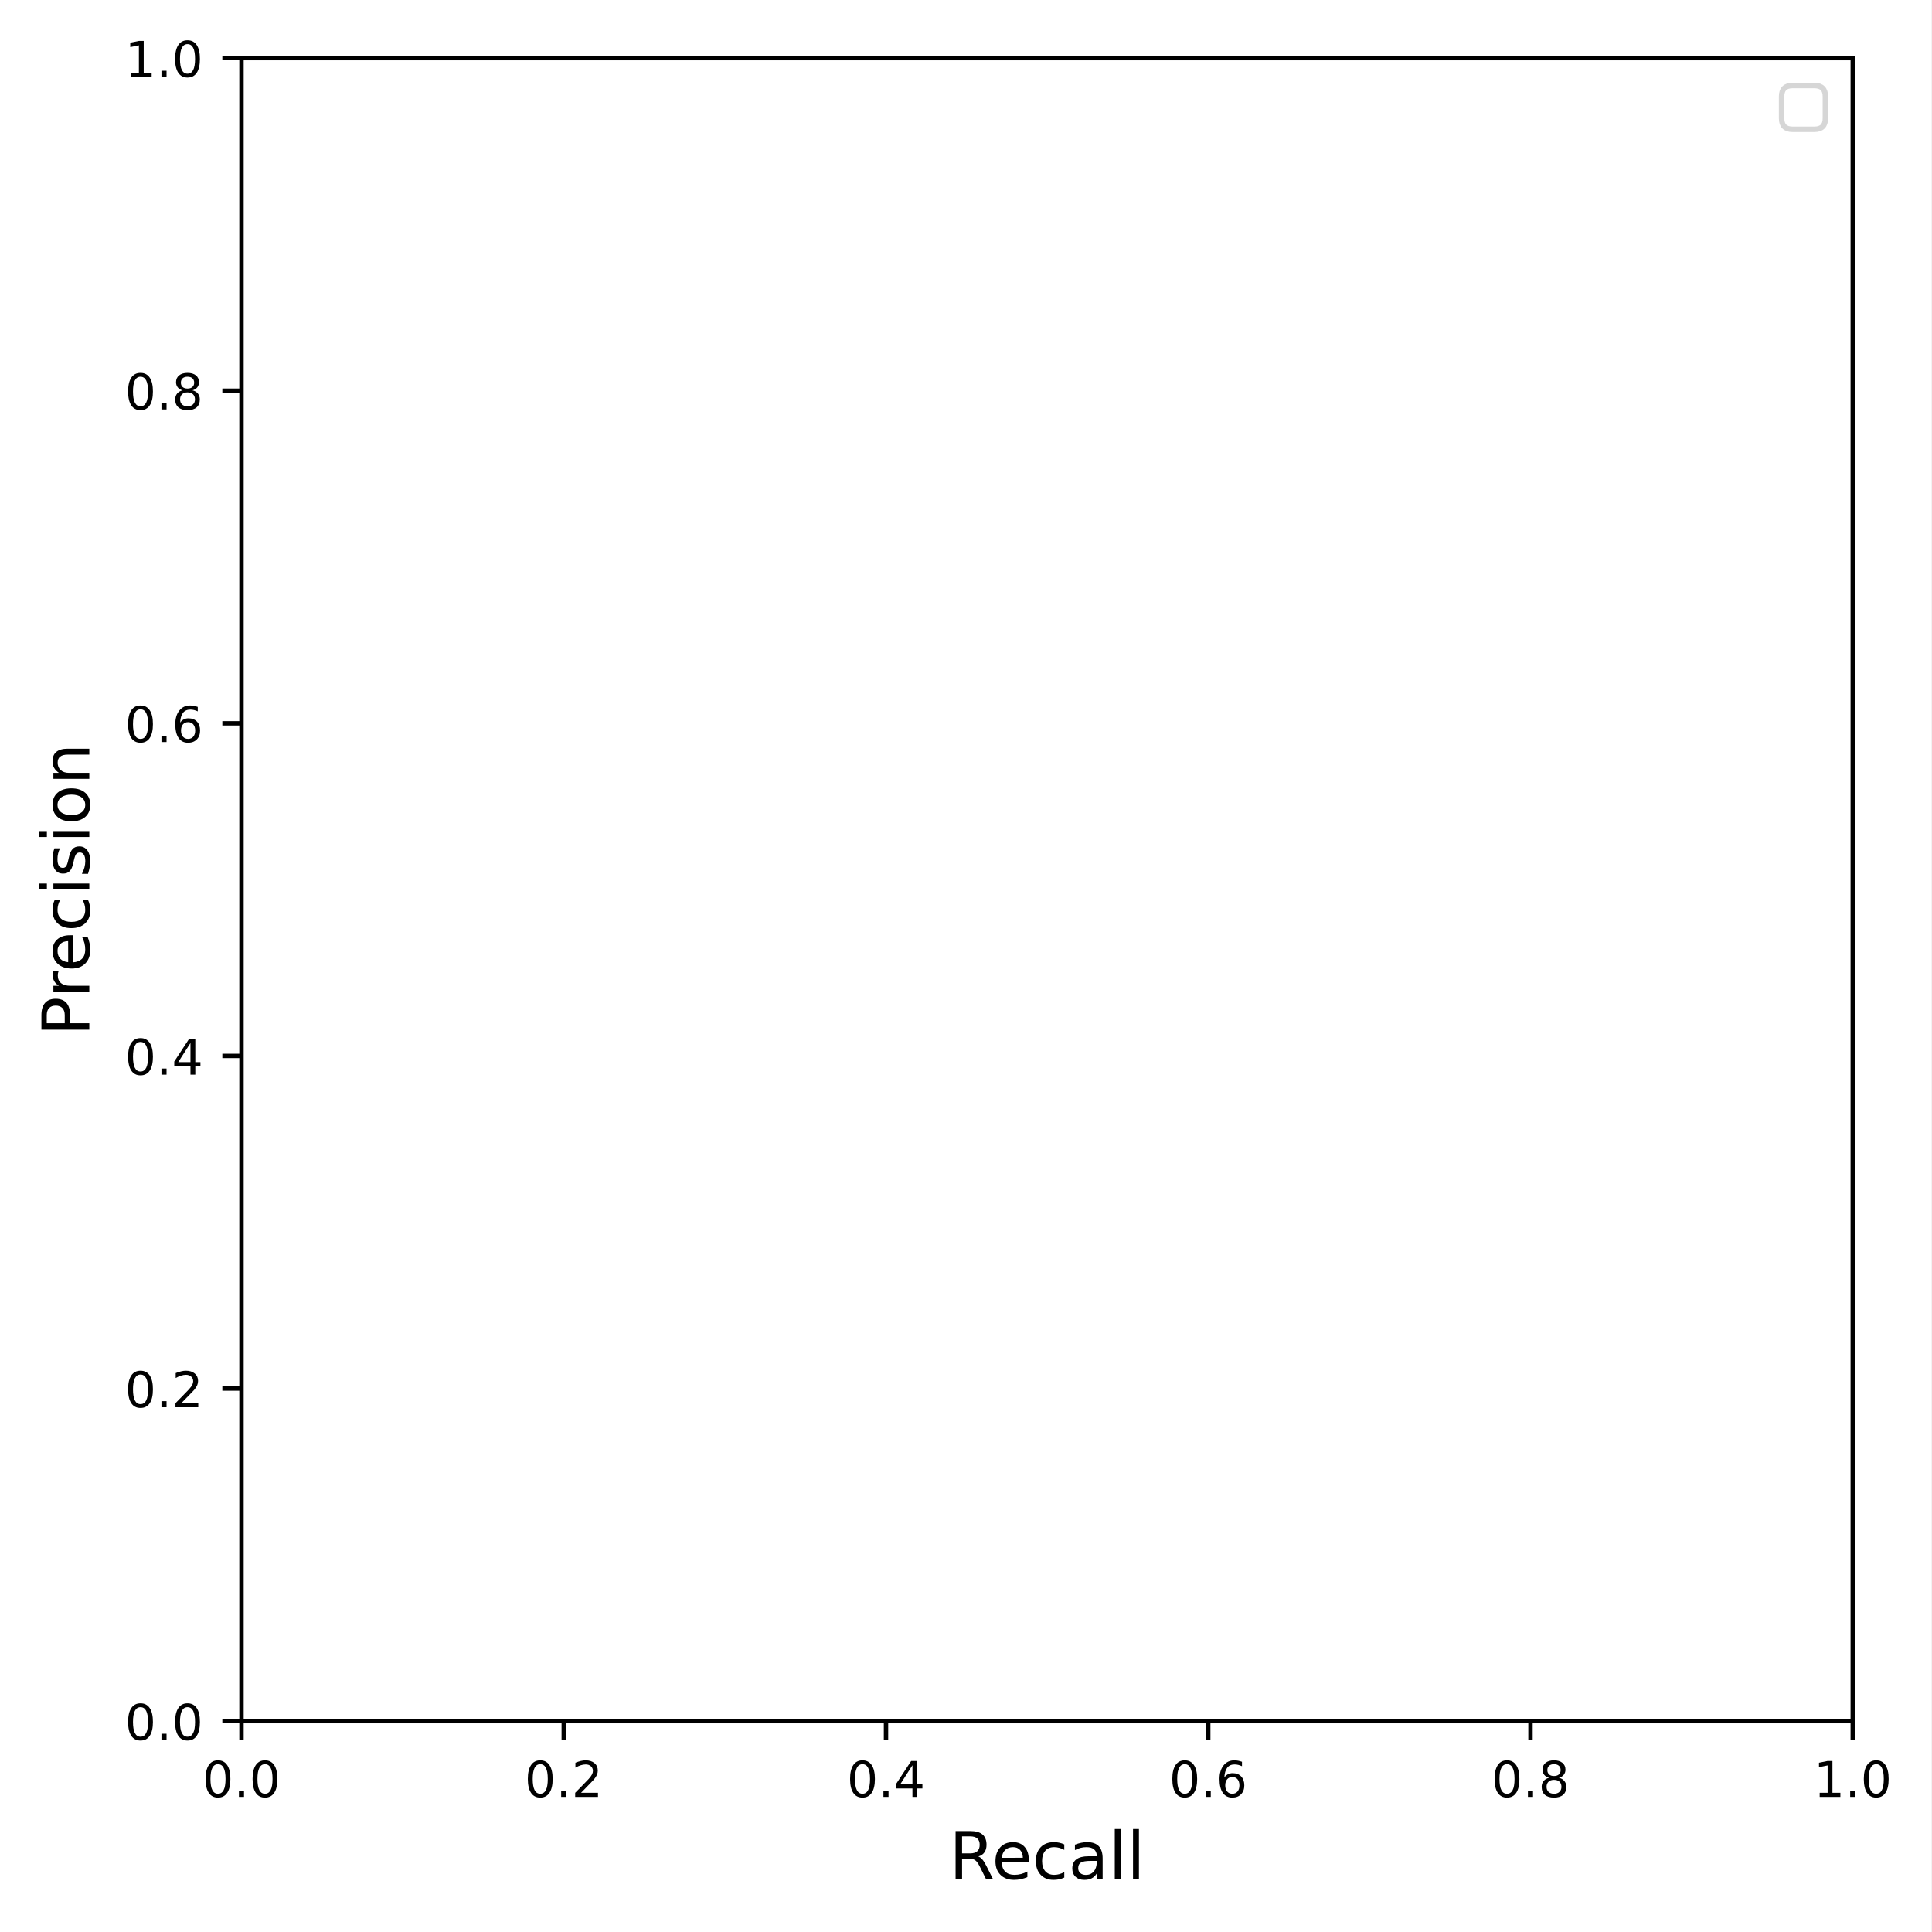
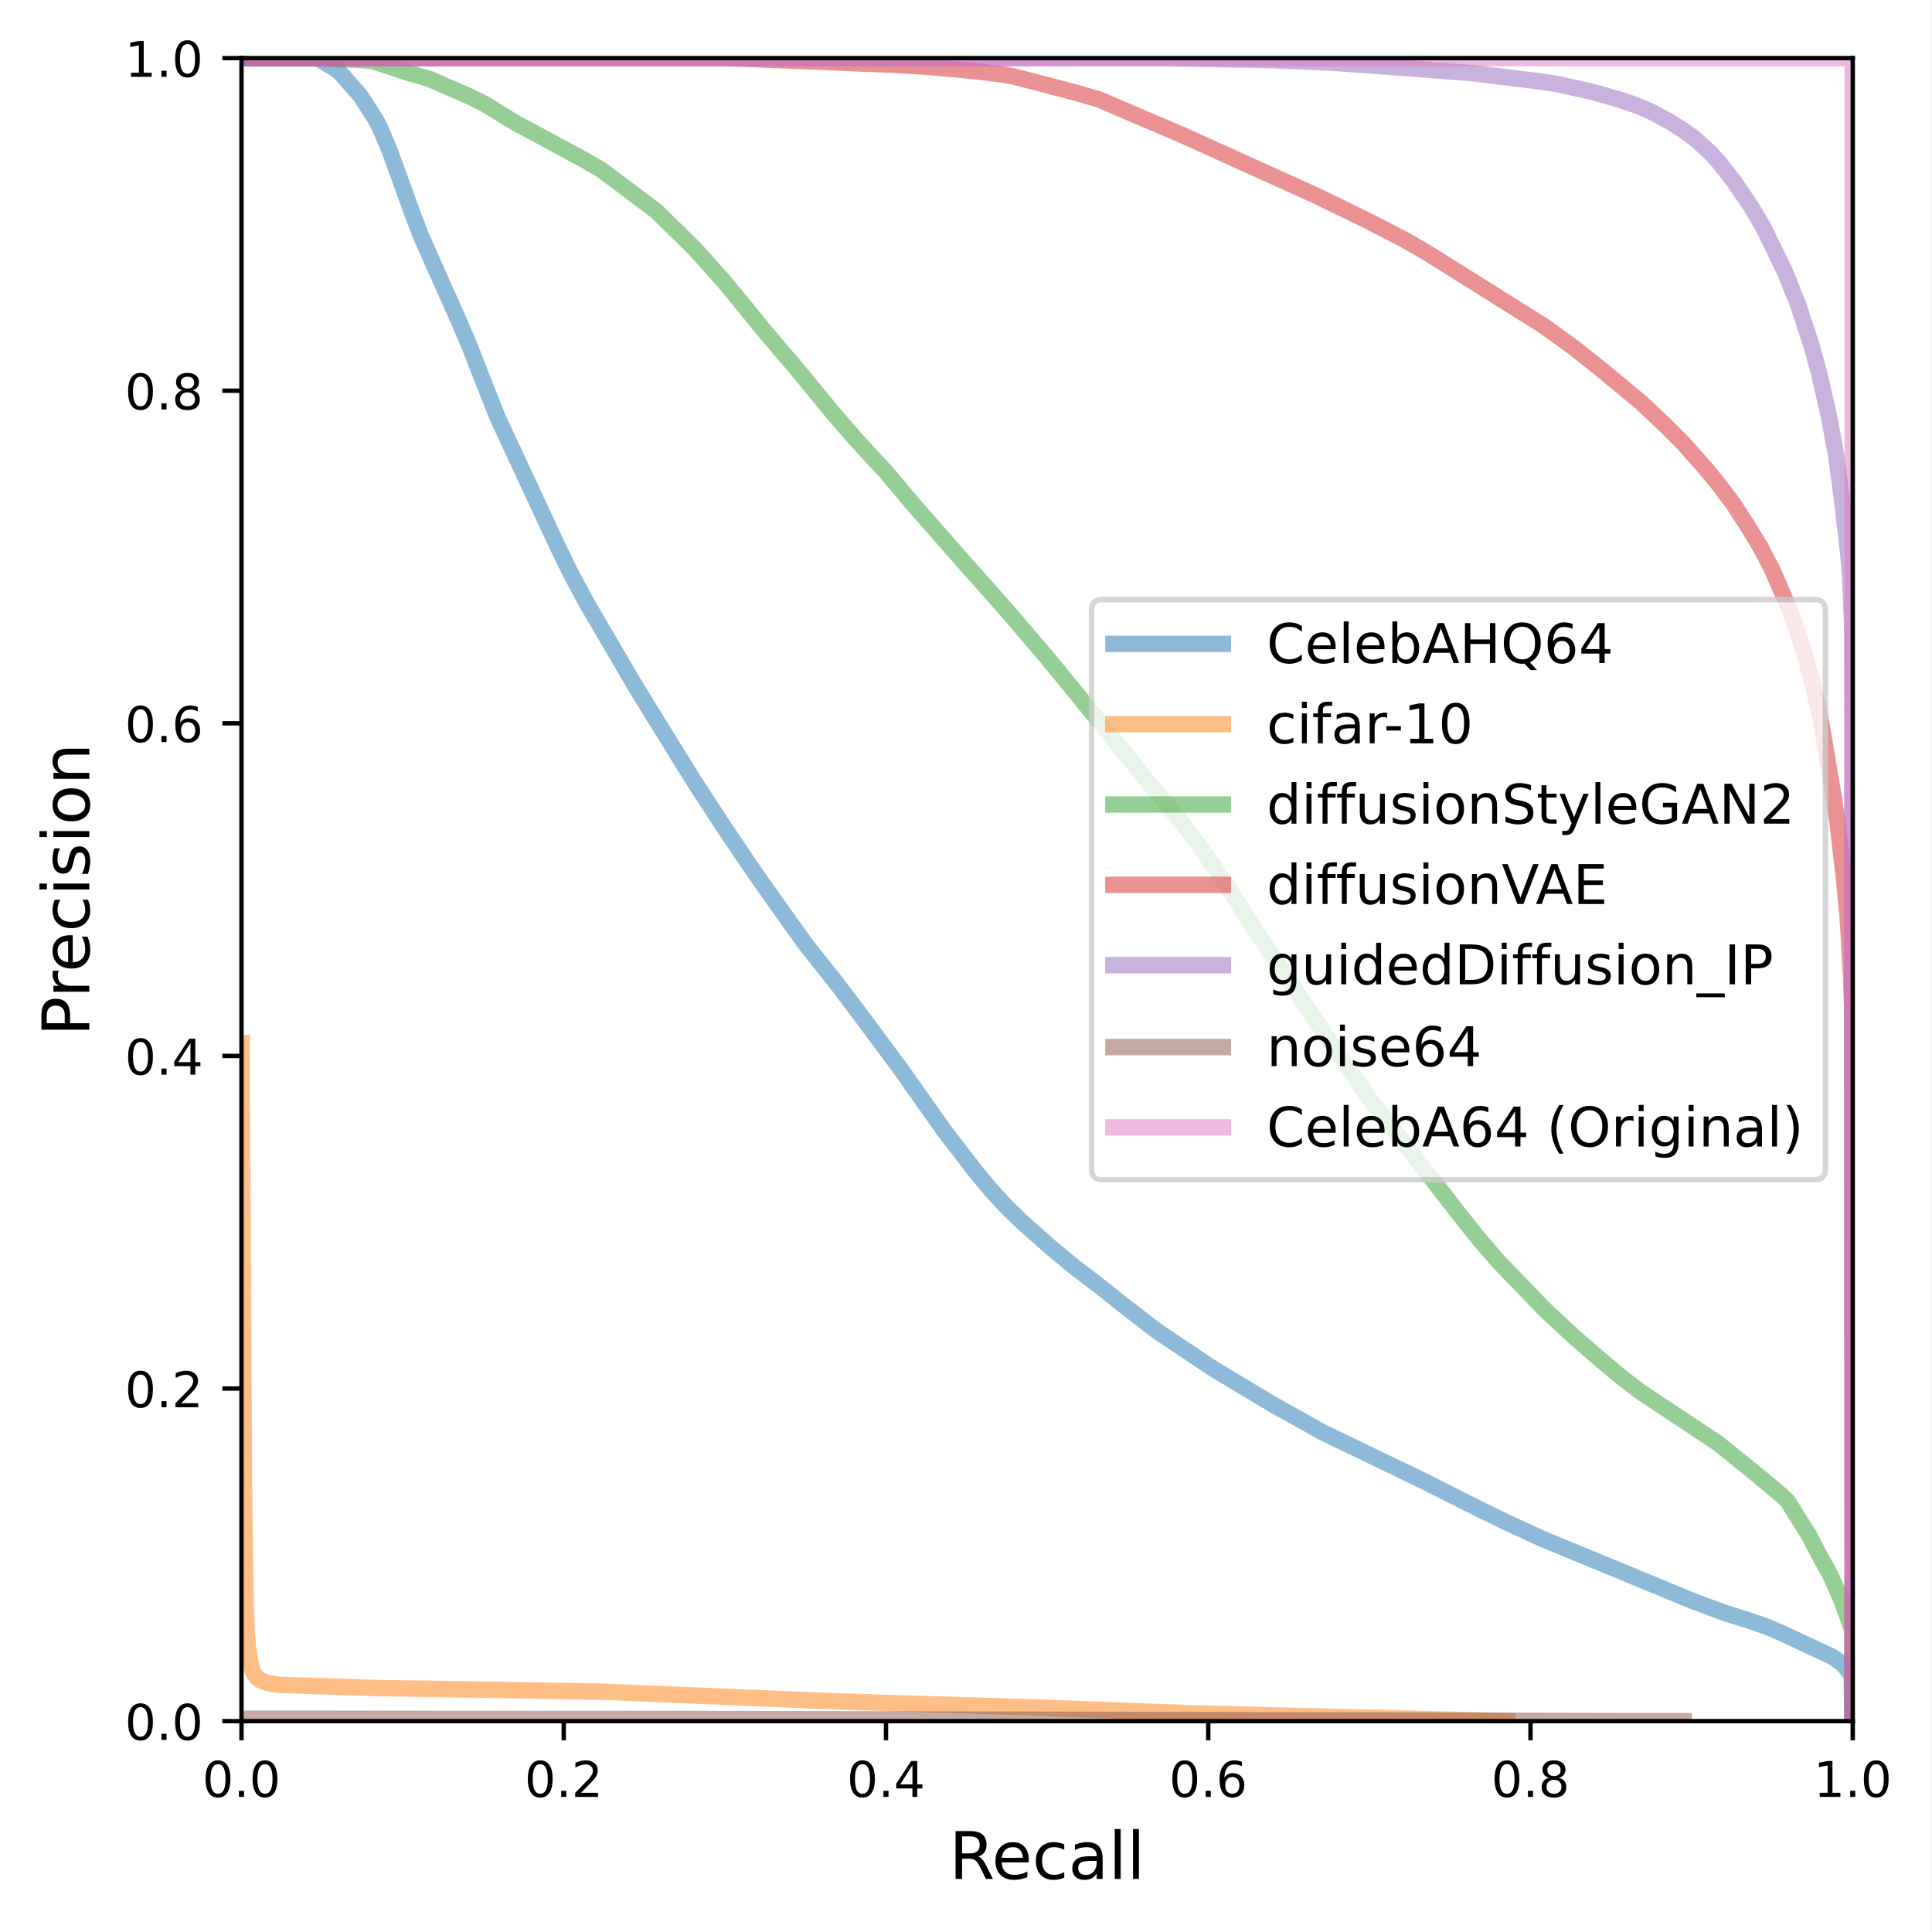
<svg xmlns="http://www.w3.org/2000/svg" xmlns:xlink="http://www.w3.org/1999/xlink" width="352.898pt" height="353.023pt" viewBox="0 0 352.898 353.023" version="1.1">
  <defs>
    <style type="text/css">*{stroke-linejoin: round; stroke-linecap: butt}</style>
  </defs>
  <g id="figure_1">
    <g id="patch_1">
      <path d="M 0 353.023  L 352.898 353.023  L 352.898 0  L 0 0  z " style="fill: #ffffff" />
    </g>
    <g id="axes_1">
      <g id="patch_2">
        <path d="M 44.127 314.499  L 338.542 314.499  L 338.542 10.619  L 44.127 10.619  z " style="fill: #ffffff" />
      </g>
      <g id="matplotlib.axis_1">
        <g id="xtick_1">
          <g id="line2d_1">
            <defs>
-               <path id="m57fbb01210" d="M 0 0  L 0 3.5  " style="stroke: #000000; stroke-width: 0.8" />
-             </defs>
-             <g>
-               <use xlink:href="#m57fbb01210" x="44.127" y="314.499" style="stroke: #000000; stroke-width: 0.8" />
+               <path id="mbe235305e2" d="M 0 0  L 0 3.5  " style="stroke: #000000; stroke-width: 0.8" />
+             </defs>
+             <g>
+               <use xlink:href="#mbe235305e2" x="44.127" y="314.499" style="stroke: #000000; stroke-width: 0.8" />
            </g>
          </g>
          <g id="text_1">
            <g transform="translate(36.97016 328.3379) scale(0.09 -0.09)">
              <defs>
                <path id="DejaVuSans-30" d="M 2034 4250  Q 1547 4250 1301 3770  Q 1056 3291 1056 2328  Q 1056 1369 1301 889  Q 1547 409 2034 409  Q 2525 409 2770 889  Q 3016 1369 3016 2328  Q 3016 3291 2770 3770  Q 2525 4250 2034 4250  z M 2034 4750  Q 2819 4750 3233 4129  Q 3647 3509 3647 2328  Q 3647 1150 3233 529  Q 2819 -91 2034 -91  Q 1250 -91 836 529  Q 422 1150 422 2328  Q 422 3509 836 4129  Q 1250 4750 2034 4750  z " transform="scale(0.015625)" />
                <path id="DejaVuSans-2e" d="M 684 794  L 1344 794  L 1344 0  L 684 0  L 684 794  z " transform="scale(0.015625)" />
              </defs>
              <use xlink:href="#DejaVuSans-30" />
              <use xlink:href="#DejaVuSans-2e" x="63.623" />
              <use xlink:href="#DejaVuSans-30" x="95.41" />
            </g>
          </g>
        </g>
        <g id="xtick_2">
          <g id="line2d_2">
            <g>
-               <use xlink:href="#m57fbb01210" x="103.01" y="314.499" style="stroke: #000000; stroke-width: 0.8" />
+               <use xlink:href="#mbe235305e2" x="103.01" y="314.499" style="stroke: #000000; stroke-width: 0.8" />
            </g>
          </g>
          <g id="text_2">
            <g transform="translate(95.85316 328.3379) scale(0.09 -0.09)">
              <defs>
                <path id="DejaVuSans-32" d="M 1228 531  L 3431 531  L 3431 0  L 469 0  L 469 531  Q 828 903 1448 1529  Q 2069 2156 2228 2338  Q 2531 2678 2651 2914  Q 2772 3150 2772 3378  Q 2772 3750 2511 3984  Q 2250 4219 1831 4219  Q 1534 4219 1204 4116  Q 875 4013 500 3803  L 500 4441  Q 881 4594 1212 4672  Q 1544 4750 1819 4750  Q 2544 4750 2975 4387  Q 3406 4025 3406 3419  Q 3406 3131 3298 2873  Q 3191 2616 2906 2266  Q 2828 2175 2409 1742  Q 1991 1309 1228 531  z " transform="scale(0.015625)" />
              </defs>
              <use xlink:href="#DejaVuSans-30" />
              <use xlink:href="#DejaVuSans-2e" x="63.623" />
              <use xlink:href="#DejaVuSans-32" x="95.41" />
            </g>
          </g>
        </g>
        <g id="xtick_3">
          <g id="line2d_3">
            <g>
-               <use xlink:href="#m57fbb01210" x="161.893" y="314.499" style="stroke: #000000; stroke-width: 0.8" />
+               <use xlink:href="#mbe235305e2" x="161.893" y="314.499" style="stroke: #000000; stroke-width: 0.8" />
            </g>
          </g>
          <g id="text_3">
            <g transform="translate(154.7362 328.3379) scale(0.09 -0.09)">
              <defs>
                <path id="DejaVuSans-34" d="M 2419 4116  L 825 1625  L 2419 1625  L 2419 4116  z M 2253 4666  L 3047 4666  L 3047 1625  L 3713 1625  L 3713 1100  L 3047 1100  L 3047 0  L 2419 0  L 2419 1100  L 313 1100  L 313 1709  L 2253 4666  z " transform="scale(0.015625)" />
              </defs>
              <use xlink:href="#DejaVuSans-30" />
              <use xlink:href="#DejaVuSans-2e" x="63.623" />
              <use xlink:href="#DejaVuSans-34" x="95.41" />
            </g>
          </g>
        </g>
        <g id="xtick_4">
          <g id="line2d_4">
            <g>
-               <use xlink:href="#m57fbb01210" x="220.776" y="314.499" style="stroke: #000000; stroke-width: 0.8" />
+               <use xlink:href="#mbe235305e2" x="220.776" y="314.499" style="stroke: #000000; stroke-width: 0.8" />
            </g>
          </g>
          <g id="text_4">
            <g transform="translate(213.6192 328.3379) scale(0.09 -0.09)">
              <defs>
                <path id="DejaVuSans-36" d="M 2113 2584  Q 1688 2584 1439 2293  Q 1191 2003 1191 1497  Q 1191 994 1439 701  Q 1688 409 2113 409  Q 2538 409 2786 701  Q 3034 994 3034 1497  Q 3034 2003 2786 2293  Q 2538 2584 2113 2584  z M 3366 4563  L 3366 3988  Q 3128 4100 2886 4159  Q 2644 4219 2406 4219  Q 1781 4219 1451 3797  Q 1122 3375 1075 2522  Q 1259 2794 1537 2939  Q 1816 3084 2150 3084  Q 2853 3084 3261 2657  Q 3669 2231 3669 1497  Q 3669 778 3244 343  Q 2819 -91 2113 -91  Q 1303 -91 875 529  Q 447 1150 447 2328  Q 447 3434 972 4092  Q 1497 4750 2381 4750  Q 2619 4750 2861 4703  Q 3103 4656 3366 4563  z " transform="scale(0.015625)" />
              </defs>
              <use xlink:href="#DejaVuSans-30" />
              <use xlink:href="#DejaVuSans-2e" x="63.623" />
              <use xlink:href="#DejaVuSans-36" x="95.41" />
            </g>
          </g>
        </g>
        <g id="xtick_5">
          <g id="line2d_5">
            <g>
-               <use xlink:href="#m57fbb01210" x="279.659" y="314.499" style="stroke: #000000; stroke-width: 0.8" />
+               <use xlink:href="#mbe235305e2" x="279.659" y="314.499" style="stroke: #000000; stroke-width: 0.8" />
            </g>
          </g>
          <g id="text_5">
            <g transform="translate(272.5022 328.3379) scale(0.09 -0.09)">
              <defs>
                <path id="DejaVuSans-38" d="M 2034 2216  Q 1584 2216 1326 1975  Q 1069 1734 1069 1313  Q 1069 891 1326 650  Q 1584 409 2034 409  Q 2484 409 2743 651  Q 3003 894 3003 1313  Q 3003 1734 2745 1975  Q 2488 2216 2034 2216  z M 1403 2484  Q 997 2584 770 2862  Q 544 3141 544 3541  Q 544 4100 942 4425  Q 1341 4750 2034 4750  Q 2731 4750 3128 4425  Q 3525 4100 3525 3541  Q 3525 3141 3298 2862  Q 3072 2584 2669 2484  Q 3125 2378 3379 2068  Q 3634 1759 3634 1313  Q 3634 634 3220 271  Q 2806 -91 2034 -91  Q 1263 -91 848 271  Q 434 634 434 1313  Q 434 1759 690 2068  Q 947 2378 1403 2484  z M 1172 3481  Q 1172 3119 1398 2916  Q 1625 2713 2034 2713  Q 2441 2713 2670 2916  Q 2900 3119 2900 3481  Q 2900 3844 2670 4047  Q 2441 4250 2034 4250  Q 1625 4250 1398 4047  Q 1172 3844 1172 3481  z " transform="scale(0.015625)" />
              </defs>
              <use xlink:href="#DejaVuSans-30" />
              <use xlink:href="#DejaVuSans-2e" x="63.623" />
              <use xlink:href="#DejaVuSans-38" x="95.41" />
            </g>
          </g>
        </g>
        <g id="xtick_6">
          <g id="line2d_6">
            <g>
-               <use xlink:href="#m57fbb01210" x="338.542" y="314.499" style="stroke: #000000; stroke-width: 0.8" />
+               <use xlink:href="#mbe235305e2" x="338.542" y="314.499" style="stroke: #000000; stroke-width: 0.8" />
            </g>
          </g>
          <g id="text_6">
            <g transform="translate(331.3852 328.3379) scale(0.09 -0.09)">
              <defs>
                <path id="DejaVuSans-31" d="M 794 531  L 1825 531  L 1825 4091  L 703 3866  L 703 4441  L 1819 4666  L 2450 4666  L 2450 531  L 3481 531  L 3481 0  L 794 0  L 794 531  z " transform="scale(0.015625)" />
              </defs>
              <use xlink:href="#DejaVuSans-31" />
              <use xlink:href="#DejaVuSans-2e" x="63.623" />
              <use xlink:href="#DejaVuSans-30" x="95.41" />
            </g>
          </g>
        </g>
        <g id="text_7">
          <g transform="translate(173.4334 343.3277) scale(0.12 -0.12)">
            <defs>
              <path id="DejaVuSans-52" d="M 2841 2188  Q 3044 2119 3236 1894  Q 3428 1669 3622 1275  L 4263 0  L 3584 0  L 2988 1197  Q 2756 1666 2539 1819  Q 2322 1972 1947 1972  L 1259 1972  L 1259 0  L 628 0  L 628 4666  L 2053 4666  Q 2853 4666 3247 4331  Q 3641 3997 3641 3322  Q 3641 2881 3436 2590  Q 3231 2300 2841 2188  z M 1259 4147  L 1259 2491  L 2053 2491  Q 2509 2491 2742 2702  Q 2975 2913 2975 3322  Q 2975 3731 2742 3939  Q 2509 4147 2053 4147  L 1259 4147  z " transform="scale(0.015625)" />
              <path id="DejaVuSans-65" d="M 3597 1894  L 3597 1613  L 953 1613  Q 991 1019 1311 708  Q 1631 397 2203 397  Q 2534 397 2845 478  Q 3156 559 3463 722  L 3463 178  Q 3153 47 2828 -22  Q 2503 -91 2169 -91  Q 1331 -91 842 396  Q 353 884 353 1716  Q 353 2575 817 3079  Q 1281 3584 2069 3584  Q 2775 3584 3186 3129  Q 3597 2675 3597 1894  z M 3022 2063  Q 3016 2534 2758 2815  Q 2500 3097 2075 3097  Q 1594 3097 1305 2825  Q 1016 2553 972 2059  L 3022 2063  z " transform="scale(0.015625)" />
              <path id="DejaVuSans-63" d="M 3122 3366  L 3122 2828  Q 2878 2963 2633 3030  Q 2388 3097 2138 3097  Q 1578 3097 1268 2742  Q 959 2388 959 1747  Q 959 1106 1268 751  Q 1578 397 2138 397  Q 2388 397 2633 464  Q 2878 531 3122 666  L 3122 134  Q 2881 22 2623 -34  Q 2366 -91 2075 -91  Q 1284 -91 818 406  Q 353 903 353 1747  Q 353 2603 823 3093  Q 1294 3584 2113 3584  Q 2378 3584 2631 3529  Q 2884 3475 3122 3366  z " transform="scale(0.015625)" />
              <path id="DejaVuSans-61" d="M 2194 1759  Q 1497 1759 1228 1600  Q 959 1441 959 1056  Q 959 750 1161 570  Q 1363 391 1709 391  Q 2188 391 2477 730  Q 2766 1069 2766 1631  L 2766 1759  L 2194 1759  z M 3341 1997  L 3341 0  L 2766 0  L 2766 531  Q 2569 213 2275 61  Q 1981 -91 1556 -91  Q 1019 -91 701 211  Q 384 513 384 1019  Q 384 1609 779 1909  Q 1175 2209 1959 2209  L 2766 2209  L 2766 2266  Q 2766 2663 2505 2880  Q 2244 3097 1772 3097  Q 1472 3097 1187 3025  Q 903 2953 641 2809  L 641 3341  Q 956 3463 1253 3523  Q 1550 3584 1831 3584  Q 2591 3584 2966 3190  Q 3341 2797 3341 1997  z " transform="scale(0.015625)" />
              <path id="DejaVuSans-6c" d="M 603 4863  L 1178 4863  L 1178 0  L 603 0  L 603 4863  z " transform="scale(0.015625)" />
            </defs>
            <use xlink:href="#DejaVuSans-52" />
            <use xlink:href="#DejaVuSans-65" x="64.982" />
            <use xlink:href="#DejaVuSans-63" x="126.506" />
            <use xlink:href="#DejaVuSans-61" x="181.486" />
            <use xlink:href="#DejaVuSans-6c" x="242.766" />
            <use xlink:href="#DejaVuSans-6c" x="270.549" />
          </g>
        </g>
      </g>
      <g id="matplotlib.axis_2">
        <g id="ytick_1">
          <g id="line2d_7">
            <defs>
-               <path id="ma506504b9f" d="M 0 0  L -3.5 0  " style="stroke: #000000; stroke-width: 0.8" />
-             </defs>
-             <g>
-               <use xlink:href="#ma506504b9f" x="44.127" y="314.499" style="stroke: #000000; stroke-width: 0.8" />
+               <path id="mc227c89e16" d="M 0 0  L -3.5 0  " style="stroke: #000000; stroke-width: 0.8" />
+             </defs>
+             <g>
+               <use xlink:href="#mc227c89e16" x="44.127" y="314.499" style="stroke: #000000; stroke-width: 0.8" />
            </g>
          </g>
          <g id="text_8">
            <g transform="translate(22.81375 317.9186) scale(0.09 -0.09)">
              <use xlink:href="#DejaVuSans-30" />
              <use xlink:href="#DejaVuSans-2e" x="63.623" />
              <use xlink:href="#DejaVuSans-30" x="95.41" />
            </g>
          </g>
        </g>
        <g id="ytick_2">
          <g id="line2d_8">
            <g>
-               <use xlink:href="#ma506504b9f" x="44.127" y="253.723" style="stroke: #000000; stroke-width: 0.8" />
+               <use xlink:href="#mc227c89e16" x="44.127" y="253.723" style="stroke: #000000; stroke-width: 0.8" />
            </g>
          </g>
          <g id="text_9">
            <g transform="translate(22.81375 257.1426) scale(0.09 -0.09)">
              <use xlink:href="#DejaVuSans-30" />
              <use xlink:href="#DejaVuSans-2e" x="63.623" />
              <use xlink:href="#DejaVuSans-32" x="95.41" />
            </g>
          </g>
        </g>
        <g id="ytick_3">
          <g id="line2d_9">
            <g>
-               <use xlink:href="#ma506504b9f" x="44.127" y="192.947" style="stroke: #000000; stroke-width: 0.8" />
+               <use xlink:href="#mc227c89e16" x="44.127" y="192.947" style="stroke: #000000; stroke-width: 0.8" />
            </g>
          </g>
          <g id="text_10">
            <g transform="translate(22.81375 196.3666) scale(0.09 -0.09)">
              <use xlink:href="#DejaVuSans-30" />
              <use xlink:href="#DejaVuSans-2e" x="63.623" />
              <use xlink:href="#DejaVuSans-34" x="95.41" />
            </g>
          </g>
        </g>
        <g id="ytick_4">
          <g id="line2d_10">
            <g>
-               <use xlink:href="#ma506504b9f" x="44.127" y="132.171" style="stroke: #000000; stroke-width: 0.8" />
+               <use xlink:href="#mc227c89e16" x="44.127" y="132.171" style="stroke: #000000; stroke-width: 0.8" />
            </g>
          </g>
          <g id="text_11">
            <g transform="translate(22.81375 135.5906) scale(0.09 -0.09)">
              <use xlink:href="#DejaVuSans-30" />
              <use xlink:href="#DejaVuSans-2e" x="63.623" />
              <use xlink:href="#DejaVuSans-36" x="95.41" />
            </g>
          </g>
        </g>
        <g id="ytick_5">
          <g id="line2d_11">
            <g>
-               <use xlink:href="#ma506504b9f" x="44.127" y="71.395" style="stroke: #000000; stroke-width: 0.8" />
+               <use xlink:href="#mc227c89e16" x="44.127" y="71.395" style="stroke: #000000; stroke-width: 0.8" />
            </g>
          </g>
          <g id="text_12">
            <g transform="translate(22.81375 74.81459) scale(0.09 -0.09)">
              <use xlink:href="#DejaVuSans-30" />
              <use xlink:href="#DejaVuSans-2e" x="63.623" />
              <use xlink:href="#DejaVuSans-38" x="95.41" />
            </g>
          </g>
        </g>
        <g id="ytick_6">
          <g id="line2d_12">
            <g>
-               <use xlink:href="#ma506504b9f" x="44.127" y="10.619" style="stroke: #000000; stroke-width: 0.8" />
+               <use xlink:href="#mc227c89e16" x="44.127" y="10.619" style="stroke: #000000; stroke-width: 0.8" />
            </g>
          </g>
          <g id="text_13">
            <g transform="translate(22.81375 14.03859) scale(0.09 -0.09)">
              <use xlink:href="#DejaVuSans-31" />
              <use xlink:href="#DejaVuSans-2e" x="63.623" />
              <use xlink:href="#DejaVuSans-30" x="95.41" />
            </g>
          </g>
        </g>
        <g id="text_14">
          <g transform="translate(16.31812 189.3277) rotate(-90) scale(0.12 -0.12)">
            <defs>
              <path id="DejaVuSans-50" d="M 1259 4147  L 1259 2394  L 2053 2394  Q 2494 2394 2734 2622  Q 2975 2850 2975 3272  Q 2975 3691 2734 3919  Q 2494 4147 2053 4147  L 1259 4147  z M 628 4666  L 2053 4666  Q 2838 4666 3239 4311  Q 3641 3956 3641 3272  Q 3641 2581 3239 2228  Q 2838 1875 2053 1875  L 1259 1875  L 1259 0  L 628 0  L 628 4666  z " transform="scale(0.015625)" />
              <path id="DejaVuSans-72" d="M 2631 2963  Q 2534 3019 2420 3045  Q 2306 3072 2169 3072  Q 1681 3072 1420 2755  Q 1159 2438 1159 1844  L 1159 0  L 581 0  L 581 3500  L 1159 3500  L 1159 2956  Q 1341 3275 1631 3429  Q 1922 3584 2338 3584  Q 2397 3584 2469 3576  Q 2541 3569 2628 3553  L 2631 2963  z " transform="scale(0.015625)" />
              <path id="DejaVuSans-69" d="M 603 3500  L 1178 3500  L 1178 0  L 603 0  L 603 3500  z M 603 4863  L 1178 4863  L 1178 4134  L 603 4134  L 603 4863  z " transform="scale(0.015625)" />
              <path id="DejaVuSans-73" d="M 2834 3397  L 2834 2853  Q 2591 2978 2328 3040  Q 2066 3103 1784 3103  Q 1356 3103 1142 2972  Q 928 2841 928 2578  Q 928 2378 1081 2264  Q 1234 2150 1697 2047  L 1894 2003  Q 2506 1872 2764 1633  Q 3022 1394 3022 966  Q 3022 478 2636 193  Q 2250 -91 1575 -91  Q 1294 -91 989 -36  Q 684 19 347 128  L 347 722  Q 666 556 975 473  Q 1284 391 1588 391  Q 1994 391 2212 530  Q 2431 669 2431 922  Q 2431 1156 2273 1281  Q 2116 1406 1581 1522  L 1381 1569  Q 847 1681 609 1914  Q 372 2147 372 2553  Q 372 3047 722 3315  Q 1072 3584 1716 3584  Q 2034 3584 2315 3537  Q 2597 3491 2834 3397  z " transform="scale(0.015625)" />
              <path id="DejaVuSans-6f" d="M 1959 3097  Q 1497 3097 1228 2736  Q 959 2375 959 1747  Q 959 1119 1226 758  Q 1494 397 1959 397  Q 2419 397 2687 759  Q 2956 1122 2956 1747  Q 2956 2369 2687 2733  Q 2419 3097 1959 3097  z M 1959 3584  Q 2709 3584 3137 3096  Q 3566 2609 3566 1747  Q 3566 888 3137 398  Q 2709 -91 1959 -91  Q 1206 -91 779 398  Q 353 888 353 1747  Q 353 2609 779 3096  Q 1206 3584 1959 3584  z " transform="scale(0.015625)" />
              <path id="DejaVuSans-6e" d="M 3513 2113  L 3513 0  L 2938 0  L 2938 2094  Q 2938 2591 2744 2837  Q 2550 3084 2163 3084  Q 1697 3084 1428 2787  Q 1159 2491 1159 1978  L 1159 0  L 581 0  L 581 3500  L 1159 3500  L 1159 2956  Q 1366 3272 1645 3428  Q 1925 3584 2291 3584  Q 2894 3584 3203 3211  Q 3513 2838 3513 2113  z " transform="scale(0.015625)" />
            </defs>
            <use xlink:href="#DejaVuSans-50" />
            <use xlink:href="#DejaVuSans-72" x="58.553" />
            <use xlink:href="#DejaVuSans-65" x="97.416" />
            <use xlink:href="#DejaVuSans-63" x="158.939" />
            <use xlink:href="#DejaVuSans-69" x="213.92" />
            <use xlink:href="#DejaVuSans-73" x="241.703" />
            <use xlink:href="#DejaVuSans-69" x="293.803" />
            <use xlink:href="#DejaVuSans-6f" x="321.586" />
            <use xlink:href="#DejaVuSans-6e" x="382.768" />
          </g>
        </g>
      </g>
+       <g id="line2d_13">
+         <path d="M 338.441 314.499  L 338.368 306.387  L 338.19 305.915  L 336.71 304.059  L 334.786 302.712  L 329.305 300.155  L 325.763 298.502  L 323.001 297.298  L 319.721 296.154  L 315.093 294.697  L 309.276 292.528  L 281.771 281.161  L 275.395 278.228  L 270.73 275.947  L 266.305 273.734  L 259.98 270.547  L 241.79 261.775  L 232.603 256.654  L 221.728 250.125  L 211.477 243.27  L 204.995 238.27  L 200.587 234.756  L 196.419 231.588  L 192.098 228.019  L 186.986 223.502  L 184.019 220.624  L 181.081 217.456  L 178.351 214.176  L 172.524 206.607  L 164.497 195.232  L 157.041 185.199  L 152.873 179.685  L 150.1 176.199  L 147.302 172.665  L 144.429 168.661  L 139.43 161.629  L 136.809 157.841  L 132.55 151.533  L 126.891 142.863  L 118.267 128.93  L 115.838 124.95  L 107.116 110.042  L 104.234 104.654  L 102.008 100.094  L 95.688 86.526  L 90.832 76.065  L 88.247 69.508  L 85.817 63.285  L 83.801 58.553  L 76.923 43.117  L 75.308 38.872  L 71.273 27.704  L 69.448 23.376  L 68.679 21.896  L 65.864 17.499  L 62.035 13.153  L 61.15 12.517  L 58.46 10.915  L 57.545 10.681  L 54.303 10.663  L 44.127 10.663  L 44.127 10.663  " clip-path="url(#p3cbbda82f9)" style="fill: none; stroke: #1f77b4; stroke-opacity: 0.5; stroke-width: 3; stroke-linecap: square" />
+       </g>
+       <g id="line2d_14">
+         <path d="M 275.413 314.499  L 218.423 313.086  L 187.629 311.94  L 166.752 311.318  L 151.675 310.836  L 110.339 309.121  L 86.392 308.71  L 69.049 308.452  L 50.789 307.856  L 48.869 307.511  L 47.751 307.1  L 47.018 306.6  L 46.498 305.975  L 46.095 305.133  L 45.769 303.906  L 45.289 300.891  L 45.069 298.216  L 44.899 293.366  L 44.608 274.978  L 44.368 235.251  L 44.127 190.613  L 44.127 190.613  " clip-path="url(#p3cbbda82f9)" style="fill: none; stroke: #ff7f0e; stroke-opacity: 0.5; stroke-width: 3; stroke-linecap: square" />
+       </g>
+       <g id="line2d_15">
+         <path d="M 338.514 314.499  L 338.456 298.259  L 338.277 297.312  L 337.405 294.977  L 336.408 292.187  L 334.356 287.606  L 332.837 284.913  L 330.5 280.456  L 326.696 274.392  L 325.926 273.57  L 322.202 270.426  L 318.449 267.372  L 313.831 263.659  L 299.634 254.244  L 296.214 251.6  L 291.894 247.981  L 287.426 244.101  L 282.276 239.302  L 273.722 230.442  L 270.191 226.33  L 266.651 221.89  L 256.772 209.106  L 253.403 204.866  L 249.48 199.704  L 246.663 195.695  L 233.519 176.193  L 230.628 171.851  L 223.925 161.465  L 218.384 153.404  L 215.832 150.157  L 209.586 142.644  L 199.785 130.522  L 196.153 126.032  L 191.224 120.031  L 184.859 112.576  L 180.146 107.219  L 176.146 102.735  L 166.945 92.254  L 161.754 86.067  L 159.432 83.62  L 155.962 79.81  L 152.215 75.469  L 145.232 66.972  L 143.114 64.514  L 140.065 60.913  L 132.289 51.42  L 126.994 45.52  L 119.966 38.606  L 111.198 32.017  L 109.639 30.887  L 106.406 29.027  L 97.751 24.352  L 94.405 22.576  L 91.489 20.801  L 88.552 18.985  L 85.538 17.516  L 78.533 14.455  L 74.942 13.403  L 68.182 11.199  L 66.802 11.023  L 58.474 10.621  L 44.127 10.621  L 44.127 10.621  " clip-path="url(#p3cbbda82f9)" style="fill: none; stroke: #2ca02c; stroke-opacity: 0.5; stroke-width: 3; stroke-linecap: square" />
+       </g>
+       <g id="line2d_16">
+         <path d="M 338.542 314.499  L 338.436 184.742  L 338.253 178.573  L 337.631 167.857  L 336.947 160.504  L 335.75 150.253  L 334.969 145.142  L 332.553 130.78  L 330.969 123.991  L 329.409 118.42  L 328.168 114.585  L 326.761 110.841  L 323.809 104.072  L 321.734 100.068  L 319.415 96.236  L 316.676 92.014  L 313.992 88.458  L 311.519 85.451  L 307.467 80.874  L 303.915 77.352  L 299.869 73.552  L 292.605 67.523  L 287.404 63.401  L 282.023 59.519  L 260.623 46.108  L 256.86 43.93  L 250.094 40.432  L 240.379 35.697  L 215.68 24.528  L 200.788 18.171  L 196.75 16.978  L 185.086 13.939  L 182.999 13.582  L 178.234 13.001  L 169.24 12.185  L 162.904 11.825  L 145.282 11.107  L 133.184 10.621  L 44.127 10.621  L 44.127 10.621  " clip-path="url(#p3cbbda82f9)" style="fill: none; stroke: #d62728; stroke-opacity: 0.5; stroke-width: 3; stroke-linecap: square" />
+       </g>
+       <g id="line2d_17">
+         <path d="M 338.542 314.499  L 338.445 114.953  L 338.079 105.508  L 337.75 101.503  L 336.442 90.182  L 335.441 82.777  L 334.213 76.165  L 332.426 68.33  L 331.027 63.19  L 328.561 55.675  L 326.145 49.632  L 322.21 41.553  L 319.96 37.737  L 316.78 33.081  L 314.105 29.645  L 312.441 27.82  L 309.695 25.348  L 307.704 23.881  L 305.067 22.221  L 301.751 20.421  L 299.4 19.399  L 296.305 18.327  L 291.208 16.852  L 284.643 15.376  L 281.234 14.858  L 268.976 13.357  L 255.434 12.317  L 243.004 11.43  L 232.048 10.975  L 213.898 10.626  L 44.127 10.625  L 44.127 10.625  " clip-path="url(#p3cbbda82f9)" style="fill: none; stroke: #9467bd; stroke-opacity: 0.5; stroke-width: 3; stroke-linecap: square" />
+       </g>
+       <g id="line2d_18">
+         <path d="M 307.657 314.499  L 126.076 314.101  L 44.127 314.057  L 44.127 314.057  " clip-path="url(#p3cbbda82f9)" style="fill: none; stroke: #8c564b; stroke-opacity: 0.5; stroke-width: 3; stroke-linecap: square" />
+       </g>
+       <g id="line2d_19">
+         <path d="M 338.542 314.499  L 338.542 10.619  L 44.127 10.619  L 44.127 10.619  " clip-path="url(#p3cbbda82f9)" style="fill: none; stroke: #e377c2; stroke-opacity: 0.5; stroke-width: 3; stroke-linecap: square" />
+       </g>
      <g id="patch_3">
        <path d="M 44.127 314.499  L 44.127 10.619  " style="fill: none; stroke: #000000; stroke-width: 0.8; stroke-linejoin: miter; stroke-linecap: square" />
      </g>
      <g id="patch_4">
        <path d="M 338.542 314.499  L 338.542 10.619  " style="fill: none; stroke: #000000; stroke-width: 0.8; stroke-linejoin: miter; stroke-linecap: square" />
      </g>
      <g id="patch_5">
        <path d="M 44.127 314.499  L 338.542 314.499  " style="fill: none; stroke: #000000; stroke-width: 0.8; stroke-linejoin: miter; stroke-linecap: square" />
      </g>
      <g id="patch_6">
        <path d="M 44.127 10.619  L 338.542 10.619  " style="fill: none; stroke: #000000; stroke-width: 0.8; stroke-linejoin: miter; stroke-linecap: square" />
      </g>
      <g id="legend_1">
        <g id="patch_7">
-           <path d="M 327.542 23.619  L 331.542 23.619  Q 333.542 23.619 333.542 21.619  L 333.542 17.619  Q 333.542 15.619 331.542 15.619  L 327.542 15.619  Q 325.542 15.619 325.542 17.619  L 325.542 21.619  Q 325.542 23.619 327.542 23.619  z " style="fill: #ffffff; opacity: 0.8; stroke: #cccccc; stroke-linejoin: miter" />
+           <path d="M 201.448 215.572  L 331.542 215.572  Q 333.542 215.572 333.542 213.572  L 333.542 111.547  Q 333.542 109.547 331.542 109.547  L 201.448 109.547  Q 199.448 109.547 199.448 111.547  L 199.448 213.572  Q 199.448 215.572 201.448 215.572  z " style="fill: #ffffff; opacity: 0.8; stroke: #cccccc; stroke-linejoin: miter" />
+         </g>
+         <g id="line2d_20">
+           <path d="M 203.448 117.645  L 213.448 117.645  L 223.448 117.645  " style="fill: none; stroke: #1f77b4; stroke-opacity: 0.5; stroke-width: 3; stroke-linecap: square" />
+         </g>
+         <g id="text_15">
+           <g transform="translate(231.4478 121.1452) scale(0.1 -0.1)">
+             <defs>
+               <path id="DejaVuSans-43" d="M 4122 4306  L 4122 3641  Q 3803 3938 3442 4084  Q 3081 4231 2675 4231  Q 1875 4231 1450 3742  Q 1025 3253 1025 2328  Q 1025 1406 1450 917  Q 1875 428 2675 428  Q 3081 428 3442 575  Q 3803 722 4122 1019  L 4122 359  Q 3791 134 3420 21  Q 3050 -91 2638 -91  Q 1578 -91 968 557  Q 359 1206 359 2328  Q 359 3453 968 4101  Q 1578 4750 2638 4750  Q 3056 4750 3426 4639  Q 3797 4528 4122 4306  z " transform="scale(0.015625)" />
+               <path id="DejaVuSans-62" d="M 3116 1747  Q 3116 2381 2855 2742  Q 2594 3103 2138 3103  Q 1681 3103 1420 2742  Q 1159 2381 1159 1747  Q 1159 1113 1420 752  Q 1681 391 2138 391  Q 2594 391 2855 752  Q 3116 1113 3116 1747  z M 1159 2969  Q 1341 3281 1617 3432  Q 1894 3584 2278 3584  Q 2916 3584 3314 3078  Q 3713 2572 3713 1747  Q 3713 922 3314 415  Q 2916 -91 2278 -91  Q 1894 -91 1617 61  Q 1341 213 1159 525  L 1159 0  L 581 0  L 581 4863  L 1159 4863  L 1159 2969  z " transform="scale(0.015625)" />
+               <path id="DejaVuSans-41" d="M 2188 4044  L 1331 1722  L 3047 1722  L 2188 4044  z M 1831 4666  L 2547 4666  L 4325 0  L 3669 0  L 3244 1197  L 1141 1197  L 716 0  L 50 0  L 1831 4666  z " transform="scale(0.015625)" />
+               <path id="DejaVuSans-48" d="M 628 4666  L 1259 4666  L 1259 2753  L 3553 2753  L 3553 4666  L 4184 4666  L 4184 0  L 3553 0  L 3553 2222  L 1259 2222  L 1259 0  L 628 0  L 628 4666  z " transform="scale(0.015625)" />
+               <path id="DejaVuSans-51" d="M 2522 4238  Q 1834 4238 1429 3725  Q 1025 3213 1025 2328  Q 1025 1447 1429 934  Q 1834 422 2522 422  Q 3209 422 3611 934  Q 4013 1447 4013 2328  Q 4013 3213 3611 3725  Q 3209 4238 2522 4238  z M 3406 84  L 4238 -825  L 3475 -825  L 2784 -78  Q 2681 -84 2626 -87  Q 2572 -91 2522 -91  Q 1538 -91 948 567  Q 359 1225 359 2328  Q 359 3434 948 4092  Q 1538 4750 2522 4750  Q 3503 4750 4090 4092  Q 4678 3434 4678 2328  Q 4678 1516 4351 937  Q 4025 359 3406 84  z " transform="scale(0.015625)" />
+             </defs>
+             <use xlink:href="#DejaVuSans-43" />
+             <use xlink:href="#DejaVuSans-65" x="69.824" />
+             <use xlink:href="#DejaVuSans-6c" x="131.348" />
+             <use xlink:href="#DejaVuSans-65" x="159.131" />
+             <use xlink:href="#DejaVuSans-62" x="220.654" />
+             <use xlink:href="#DejaVuSans-41" x="284.131" />
+             <use xlink:href="#DejaVuSans-48" x="352.539" />
+             <use xlink:href="#DejaVuSans-51" x="427.734" />
+             <use xlink:href="#DejaVuSans-36" x="506.445" />
+             <use xlink:href="#DejaVuSans-34" x="570.068" />
+           </g>
+         </g>
+         <g id="line2d_21">
+           <path d="M 203.448 132.323  L 213.448 132.323  L 223.448 132.323  " style="fill: none; stroke: #ff7f0e; stroke-opacity: 0.5; stroke-width: 3; stroke-linecap: square" />
+         </g>
+         <g id="text_16">
+           <g transform="translate(231.4478 135.8234) scale(0.1 -0.1)">
+             <defs>
+               <path id="DejaVuSans-66" d="M 2375 4863  L 2375 4384  L 1825 4384  Q 1516 4384 1395 4259  Q 1275 4134 1275 3809  L 1275 3500  L 2222 3500  L 2222 3053  L 1275 3053  L 1275 0  L 697 0  L 697 3053  L 147 3053  L 147 3500  L 697 3500  L 697 3744  Q 697 4328 969 4595  Q 1241 4863 1831 4863  L 2375 4863  z " transform="scale(0.015625)" />
+               <path id="DejaVuSans-2d" d="M 313 2009  L 1997 2009  L 1997 1497  L 313 1497  L 313 2009  z " transform="scale(0.015625)" />
+             </defs>
+             <use xlink:href="#DejaVuSans-63" />
+             <use xlink:href="#DejaVuSans-69" x="54.98" />
+             <use xlink:href="#DejaVuSans-66" x="82.764" />
+             <use xlink:href="#DejaVuSans-61" x="117.969" />
+             <use xlink:href="#DejaVuSans-72" x="179.248" />
+             <use xlink:href="#DejaVuSans-2d" x="213.986" />
+             <use xlink:href="#DejaVuSans-31" x="250.07" />
+             <use xlink:href="#DejaVuSans-30" x="313.693" />
+           </g>
+         </g>
+         <g id="line2d_22">
+           <path d="M 203.448 147.001  L 213.448 147.001  L 223.448 147.001  " style="fill: none; stroke: #2ca02c; stroke-opacity: 0.5; stroke-width: 3; stroke-linecap: square" />
+         </g>
+         <g id="text_17">
+           <g transform="translate(231.4478 150.5015) scale(0.1 -0.1)">
+             <defs>
+               <path id="DejaVuSans-64" d="M 2906 2969  L 2906 4863  L 3481 4863  L 3481 0  L 2906 0  L 2906 525  Q 2725 213 2448 61  Q 2172 -91 1784 -91  Q 1150 -91 751 415  Q 353 922 353 1747  Q 353 2572 751 3078  Q 1150 3584 1784 3584  Q 2172 3584 2448 3432  Q 2725 3281 2906 2969  z M 947 1747  Q 947 1113 1208 752  Q 1469 391 1925 391  Q 2381 391 2643 752  Q 2906 1113 2906 1747  Q 2906 2381 2643 2742  Q 2381 3103 1925 3103  Q 1469 3103 1208 2742  Q 947 2381 947 1747  z " transform="scale(0.015625)" />
+               <path id="DejaVuSans-75" d="M 544 1381  L 544 3500  L 1119 3500  L 1119 1403  Q 1119 906 1312 657  Q 1506 409 1894 409  Q 2359 409 2629 706  Q 2900 1003 2900 1516  L 2900 3500  L 3475 3500  L 3475 0  L 2900 0  L 2900 538  Q 2691 219 2414 64  Q 2138 -91 1772 -91  Q 1169 -91 856 284  Q 544 659 544 1381  z M 1991 3584  L 1991 3584  z " transform="scale(0.015625)" />
+               <path id="DejaVuSans-53" d="M 3425 4513  L 3425 3897  Q 3066 4069 2747 4153  Q 2428 4238 2131 4238  Q 1616 4238 1336 4038  Q 1056 3838 1056 3469  Q 1056 3159 1242 3001  Q 1428 2844 1947 2747  L 2328 2669  Q 3034 2534 3370 2195  Q 3706 1856 3706 1288  Q 3706 609 3251 259  Q 2797 -91 1919 -91  Q 1588 -91 1214 -16  Q 841 59 441 206  L 441 856  Q 825 641 1194 531  Q 1563 422 1919 422  Q 2459 422 2753 634  Q 3047 847 3047 1241  Q 3047 1584 2836 1778  Q 2625 1972 2144 2069  L 1759 2144  Q 1053 2284 737 2584  Q 422 2884 422 3419  Q 422 4038 858 4394  Q 1294 4750 2059 4750  Q 2388 4750 2728 4690  Q 3069 4631 3425 4513  z " transform="scale(0.015625)" />
+               <path id="DejaVuSans-74" d="M 1172 4494  L 1172 3500  L 2356 3500  L 2356 3053  L 1172 3053  L 1172 1153  Q 1172 725 1289 603  Q 1406 481 1766 481  L 2356 481  L 2356 0  L 1766 0  Q 1100 0 847 248  Q 594 497 594 1153  L 594 3053  L 172 3053  L 172 3500  L 594 3500  L 594 4494  L 1172 4494  z " transform="scale(0.015625)" />
+               <path id="DejaVuSans-79" d="M 2059 -325  Q 1816 -950 1584 -1140  Q 1353 -1331 966 -1331  L 506 -1331  L 506 -850  L 844 -850  Q 1081 -850 1212 -737  Q 1344 -625 1503 -206  L 1606 56  L 191 3500  L 800 3500  L 1894 763  L 2988 3500  L 3597 3500  L 2059 -325  z " transform="scale(0.015625)" />
+               <path id="DejaVuSans-47" d="M 3809 666  L 3809 1919  L 2778 1919  L 2778 2438  L 4434 2438  L 4434 434  Q 4069 175 3628 42  Q 3188 -91 2688 -91  Q 1594 -91 976 548  Q 359 1188 359 2328  Q 359 3472 976 4111  Q 1594 4750 2688 4750  Q 3144 4750 3555 4637  Q 3966 4525 4313 4306  L 4313 3634  Q 3963 3931 3569 4081  Q 3175 4231 2741 4231  Q 1884 4231 1454 3753  Q 1025 3275 1025 2328  Q 1025 1384 1454 906  Q 1884 428 2741 428  Q 3075 428 3337 486  Q 3600 544 3809 666  z " transform="scale(0.015625)" />
+               <path id="DejaVuSans-4e" d="M 628 4666  L 1478 4666  L 3547 763  L 3547 4666  L 4159 4666  L 4159 0  L 3309 0  L 1241 3903  L 1241 0  L 628 0  L 628 4666  z " transform="scale(0.015625)" />
+             </defs>
+             <use xlink:href="#DejaVuSans-64" />
+             <use xlink:href="#DejaVuSans-69" x="63.477" />
+             <use xlink:href="#DejaVuSans-66" x="91.26" />
+             <use xlink:href="#DejaVuSans-66" x="126.465" />
+             <use xlink:href="#DejaVuSans-75" x="161.67" />
+             <use xlink:href="#DejaVuSans-73" x="225.049" />
+             <use xlink:href="#DejaVuSans-69" x="277.148" />
+             <use xlink:href="#DejaVuSans-6f" x="304.932" />
+             <use xlink:href="#DejaVuSans-6e" x="366.113" />
+             <use xlink:href="#DejaVuSans-53" x="429.492" />
+             <use xlink:href="#DejaVuSans-74" x="492.969" />
+             <use xlink:href="#DejaVuSans-79" x="532.178" />
+             <use xlink:href="#DejaVuSans-6c" x="591.357" />
+             <use xlink:href="#DejaVuSans-65" x="619.141" />
+             <use xlink:href="#DejaVuSans-47" x="680.664" />
+             <use xlink:href="#DejaVuSans-41" x="758.154" />
+             <use xlink:href="#DejaVuSans-4e" x="826.562" />
+             <use xlink:href="#DejaVuSans-32" x="901.367" />
+           </g>
+         </g>
+         <g id="line2d_23">
+           <path d="M 203.448 161.68  L 213.448 161.68  L 223.448 161.68  " style="fill: none; stroke: #d62728; stroke-opacity: 0.5; stroke-width: 3; stroke-linecap: square" />
+         </g>
+         <g id="text_18">
+           <g transform="translate(231.4478 165.1796) scale(0.1 -0.1)">
+             <defs>
+               <path id="DejaVuSans-56" d="M 1831 0  L 50 4666  L 709 4666  L 2188 738  L 3669 4666  L 4325 4666  L 2547 0  L 1831 0  z " transform="scale(0.015625)" />
+               <path id="DejaVuSans-45" d="M 628 4666  L 3578 4666  L 3578 4134  L 1259 4134  L 1259 2753  L 3481 2753  L 3481 2222  L 1259 2222  L 1259 531  L 3634 531  L 3634 0  L 628 0  L 628 4666  z " transform="scale(0.015625)" />
+             </defs>
+             <use xlink:href="#DejaVuSans-64" />
+             <use xlink:href="#DejaVuSans-69" x="63.477" />
+             <use xlink:href="#DejaVuSans-66" x="91.26" />
+             <use xlink:href="#DejaVuSans-66" x="126.465" />
+             <use xlink:href="#DejaVuSans-75" x="161.67" />
+             <use xlink:href="#DejaVuSans-73" x="225.049" />
+             <use xlink:href="#DejaVuSans-69" x="277.148" />
+             <use xlink:href="#DejaVuSans-6f" x="304.932" />
+             <use xlink:href="#DejaVuSans-6e" x="366.113" />
+             <use xlink:href="#DejaVuSans-56" x="429.492" />
+             <use xlink:href="#DejaVuSans-41" x="491.525" />
+             <use xlink:href="#DejaVuSans-45" x="559.934" />
+           </g>
+         </g>
+         <g id="line2d_24">
+           <path d="M 203.448 176.358  L 213.448 176.358  L 223.448 176.358  " style="fill: none; stroke: #9467bd; stroke-opacity: 0.5; stroke-width: 3; stroke-linecap: square" />
+         </g>
+         <g id="text_19">
+           <g transform="translate(231.4478 179.8577) scale(0.1 -0.1)">
+             <defs>
+               <path id="DejaVuSans-67" d="M 2906 1791  Q 2906 2416 2648 2759  Q 2391 3103 1925 3103  Q 1463 3103 1205 2759  Q 947 2416 947 1791  Q 947 1169 1205 825  Q 1463 481 1925 481  Q 2391 481 2648 825  Q 2906 1169 2906 1791  z M 3481 434  Q 3481 -459 3084 -895  Q 2688 -1331 1869 -1331  Q 1566 -1331 1297 -1286  Q 1028 -1241 775 -1147  L 775 -588  Q 1028 -725 1275 -790  Q 1522 -856 1778 -856  Q 2344 -856 2625 -561  Q 2906 -266 2906 331  L 2906 616  Q 2728 306 2450 153  Q 2172 0 1784 0  Q 1141 0 747 490  Q 353 981 353 1791  Q 353 2603 747 3093  Q 1141 3584 1784 3584  Q 2172 3584 2450 3431  Q 2728 3278 2906 2969  L 2906 3500  L 3481 3500  L 3481 434  z " transform="scale(0.015625)" />
+               <path id="DejaVuSans-44" d="M 1259 4147  L 1259 519  L 2022 519  Q 2988 519 3436 956  Q 3884 1394 3884 2338  Q 3884 3275 3436 3711  Q 2988 4147 2022 4147  L 1259 4147  z M 628 4666  L 1925 4666  Q 3281 4666 3915 4102  Q 4550 3538 4550 2338  Q 4550 1131 3912 565  Q 3275 0 1925 0  L 628 0  L 628 4666  z " transform="scale(0.015625)" />
+               <path id="DejaVuSans-5f" d="M 3263 -1063  L 3263 -1509  L -63 -1509  L -63 -1063  L 3263 -1063  z " transform="scale(0.015625)" />
+               <path id="DejaVuSans-49" d="M 628 4666  L 1259 4666  L 1259 0  L 628 0  L 628 4666  z " transform="scale(0.015625)" />
+             </defs>
+             <use xlink:href="#DejaVuSans-67" />
+             <use xlink:href="#DejaVuSans-75" x="63.477" />
+             <use xlink:href="#DejaVuSans-69" x="126.855" />
+             <use xlink:href="#DejaVuSans-64" x="154.639" />
+             <use xlink:href="#DejaVuSans-65" x="218.115" />
+             <use xlink:href="#DejaVuSans-64" x="279.639" />
+             <use xlink:href="#DejaVuSans-44" x="343.115" />
+             <use xlink:href="#DejaVuSans-69" x="420.117" />
+             <use xlink:href="#DejaVuSans-66" x="447.9" />
+             <use xlink:href="#DejaVuSans-66" x="483.105" />
+             <use xlink:href="#DejaVuSans-75" x="518.311" />
+             <use xlink:href="#DejaVuSans-73" x="581.689" />
+             <use xlink:href="#DejaVuSans-69" x="633.789" />
+             <use xlink:href="#DejaVuSans-6f" x="661.572" />
+             <use xlink:href="#DejaVuSans-6e" x="722.754" />
+             <use xlink:href="#DejaVuSans-5f" x="786.133" />
+             <use xlink:href="#DejaVuSans-49" x="836.133" />
+             <use xlink:href="#DejaVuSans-50" x="865.625" />
+           </g>
+         </g>
+         <g id="line2d_25">
+           <path d="M 203.448 191.314  L 213.448 191.314  L 223.448 191.314  " style="fill: none; stroke: #8c564b; stroke-opacity: 0.5; stroke-width: 3; stroke-linecap: square" />
+         </g>
+         <g id="text_20">
+           <g transform="translate(231.4478 194.814) scale(0.1 -0.1)">
+             <use xlink:href="#DejaVuSans-6e" />
+             <use xlink:href="#DejaVuSans-6f" x="63.379" />
+             <use xlink:href="#DejaVuSans-69" x="124.561" />
+             <use xlink:href="#DejaVuSans-73" x="152.344" />
+             <use xlink:href="#DejaVuSans-65" x="204.443" />
+             <use xlink:href="#DejaVuSans-36" x="265.967" />
+             <use xlink:href="#DejaVuSans-34" x="329.59" />
+           </g>
+         </g>
+         <g id="line2d_26">
+           <path d="M 203.448 205.992  L 213.448 205.992  L 223.448 205.992  " style="fill: none; stroke: #e377c2; stroke-opacity: 0.5; stroke-width: 3; stroke-linecap: square" />
+         </g>
+         <g id="text_21">
+           <g transform="translate(231.4478 209.4921) scale(0.1 -0.1)">
+             <defs>
+               <path id="DejaVuSans-20" transform="scale(0.015625)" />
+               <path id="DejaVuSans-28" d="M 1984 4856  Q 1566 4138 1362 3434  Q 1159 2731 1159 2009  Q 1159 1288 1364 580  Q 1569 -128 1984 -844  L 1484 -844  Q 1016 -109 783 600  Q 550 1309 550 2009  Q 550 2706 781 3412  Q 1013 4119 1484 4856  L 1984 4856  z " transform="scale(0.015625)" />
+               <path id="DejaVuSans-4f" d="M 2522 4238  Q 1834 4238 1429 3725  Q 1025 3213 1025 2328  Q 1025 1447 1429 934  Q 1834 422 2522 422  Q 3209 422 3611 934  Q 4013 1447 4013 2328  Q 4013 3213 3611 3725  Q 3209 4238 2522 4238  z M 2522 4750  Q 3503 4750 4090 4092  Q 4678 3434 4678 2328  Q 4678 1225 4090 567  Q 3503 -91 2522 -91  Q 1538 -91 948 565  Q 359 1222 359 2328  Q 359 3434 948 4092  Q 1538 4750 2522 4750  z " transform="scale(0.015625)" />
+               <path id="DejaVuSans-29" d="M 513 4856  L 1013 4856  Q 1481 4119 1714 3412  Q 1947 2706 1947 2009  Q 1947 1309 1714 600  Q 1481 -109 1013 -844  L 513 -844  Q 928 -128 1133 580  Q 1338 1288 1338 2009  Q 1338 2731 1133 3434  Q 928 4138 513 4856  z " transform="scale(0.015625)" />
+             </defs>
+             <use xlink:href="#DejaVuSans-43" />
+             <use xlink:href="#DejaVuSans-65" x="69.824" />
+             <use xlink:href="#DejaVuSans-6c" x="131.348" />
+             <use xlink:href="#DejaVuSans-65" x="159.131" />
+             <use xlink:href="#DejaVuSans-62" x="220.654" />
+             <use xlink:href="#DejaVuSans-41" x="284.131" />
+             <use xlink:href="#DejaVuSans-36" x="352.539" />
+             <use xlink:href="#DejaVuSans-34" x="416.162" />
+             <use xlink:href="#DejaVuSans-20" x="479.785" />
+             <use xlink:href="#DejaVuSans-28" x="511.572" />
+             <use xlink:href="#DejaVuSans-4f" x="550.586" />
+             <use xlink:href="#DejaVuSans-72" x="629.297" />
+             <use xlink:href="#DejaVuSans-69" x="670.41" />
+             <use xlink:href="#DejaVuSans-67" x="698.193" />
+             <use xlink:href="#DejaVuSans-69" x="761.67" />
+             <use xlink:href="#DejaVuSans-6e" x="789.453" />
+             <use xlink:href="#DejaVuSans-61" x="852.832" />
+             <use xlink:href="#DejaVuSans-6c" x="914.111" />
+             <use xlink:href="#DejaVuSans-29" x="941.895" />
+           </g>
        </g>
      </g>
    </g>
  </g>
+   <defs>
+     <clipPath id="p3cbbda82f9">
+       <rect x="44.127" y="10.619" width="294.415" height="303.88" />
+     </clipPath>
+   </defs>
</svg>
